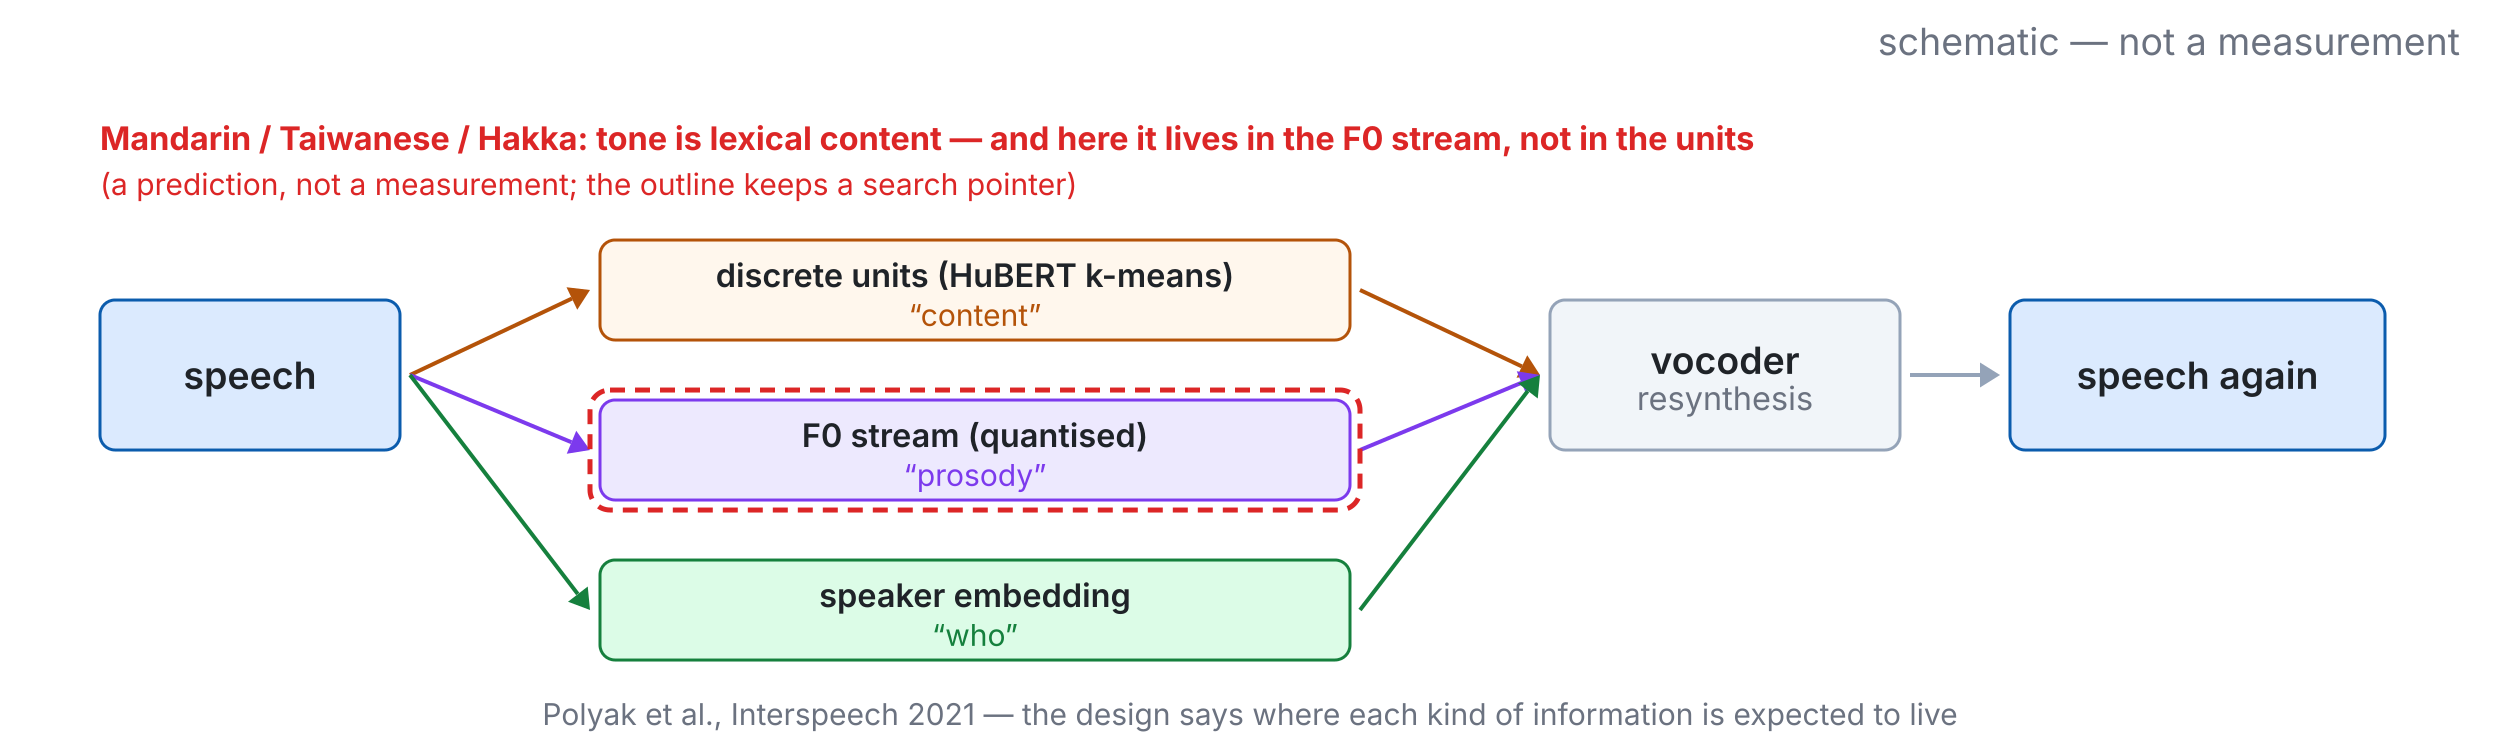
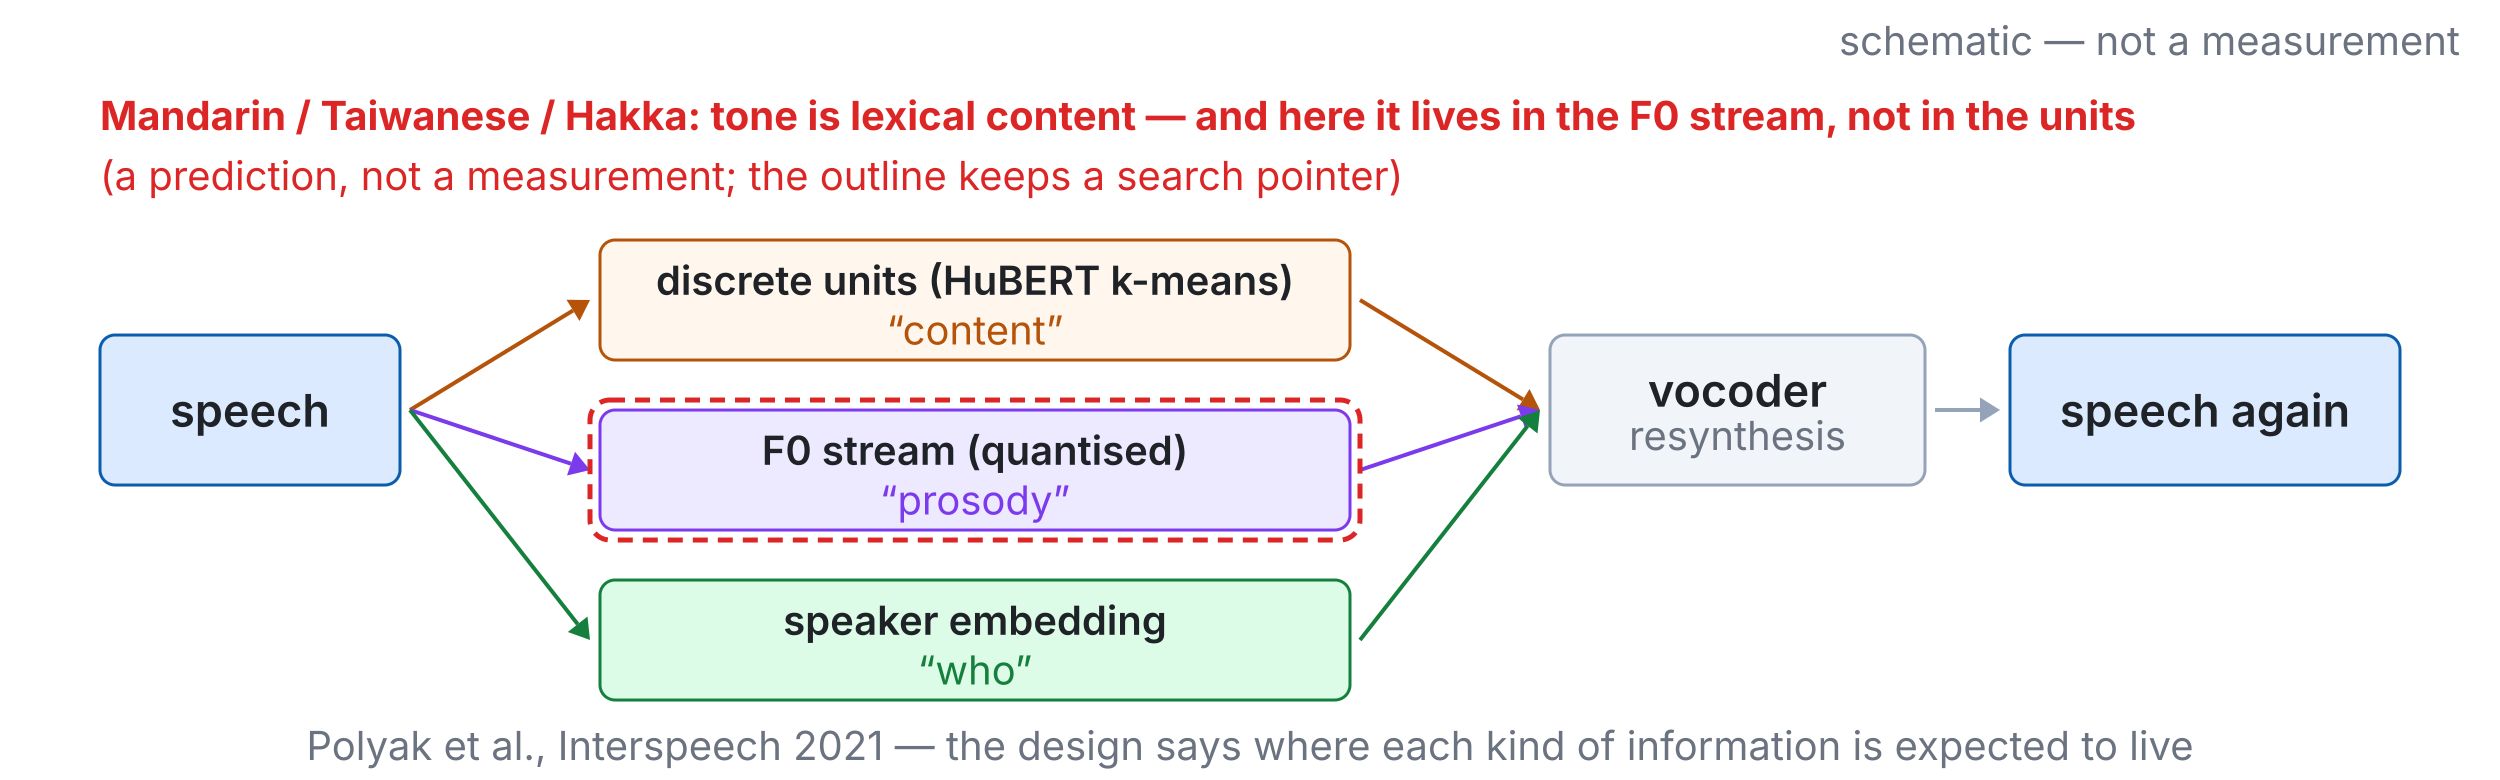
- <svg xmlns="http://www.w3.org/2000/svg" viewBox="0 0 1000 300" width="100%" role="img" font-family="system-ui,-apple-system,Segoe UI,sans-serif">
-   <text x="984.0" y="22.0" font-size="15" font-weight="400" fill="#6b7280" text-anchor="end" dominant-baseline="auto">schematic — not a measurement</text>
+ <svg xmlns="http://www.w3.org/2000/svg" viewBox="0 0 1000 312" width="100%" role="img" font-family="system-ui,-apple-system,Segoe UI,sans-serif">
+   <text x="984.0" y="22.0" font-size="16" font-weight="400" fill="#6b7280" text-anchor="end" dominant-baseline="auto">schematic — not a measurement</text>
  <g class="fragment" data-fragment-index="0">
-     <rect x="40.0" y="120.0" width="120.0" height="60.0" rx="6" fill="#dbeafe" stroke="#0b5cad" stroke-width="1.2" />
-     <text x="100.0" y="150.0" font-size="15" font-weight="600" fill="#1f2328" text-anchor="middle" dominant-baseline="middle">speech</text>
-     <line x1="164.0" y1="150.0" x2="228.8" y2="119.4" stroke="#b45309" stroke-width="1.6" />
-     <polygon points="236.0,116.0 230.9,123.9 226.6,114.9" fill="#b45309" />
-     <rect x="240.0" y="96.0" width="300.0" height="40.0" rx="6" fill="#fff7ed" stroke="#b45309" stroke-width="1.2" />
-     <text x="390.0" y="110.0" font-size="13" font-weight="600" fill="#1f2328" text-anchor="middle" dominant-baseline="middle">discrete units (HuBERT k-means)</text>
-     <text x="390.0" y="126.0" font-size="12" font-weight="400" fill="#b45309" text-anchor="middle" dominant-baseline="middle">“content”</text>
-     <line x1="544.0" y1="116.0" x2="608.8" y2="146.6" stroke="#b45309" stroke-width="1.6" />
-     <polygon points="616.0,150.0 606.6,151.1 610.9,142.1" fill="#b45309" />
-     <line x1="164.0" y1="150.0" x2="228.6" y2="176.9" stroke="#7c3aed" stroke-width="1.6" />
-     <polygon points="236.0,180.0 226.7,181.5 230.5,172.3" fill="#7c3aed" />
-     <rect x="240.0" y="160.0" width="300.0" height="40.0" rx="6" fill="#ede9fe" stroke="#7c3aed" stroke-width="1.2" />
-     <text x="390.0" y="174.0" font-size="13" font-weight="600" fill="#1f2328" text-anchor="middle" dominant-baseline="middle">F0 stream (quantised)</text>
-     <text x="390.0" y="190.0" font-size="12" font-weight="400" fill="#7c3aed" text-anchor="middle" dominant-baseline="middle">“prosody”</text>
-     <line x1="544.0" y1="180.0" x2="608.6" y2="153.1" stroke="#7c3aed" stroke-width="1.6" />
-     <polygon points="616.0,150.0 610.5,157.7 606.7,148.5" fill="#7c3aed" />
-     <line x1="164.0" y1="150.0" x2="231.1" y2="237.6" stroke="#15803d" stroke-width="1.6" />
-     <polygon points="236.0,244.0 227.2,240.7 235.1,234.6" fill="#15803d" />
-     <rect x="240.0" y="224.0" width="300.0" height="40.0" rx="6" fill="#dcfce7" stroke="#15803d" stroke-width="1.2" />
-     <text x="390.0" y="238.0" font-size="13" font-weight="600" fill="#1f2328" text-anchor="middle" dominant-baseline="middle">speaker embedding</text>
-     <text x="390.0" y="254.0" font-size="12" font-weight="400" fill="#15803d" text-anchor="middle" dominant-baseline="middle">“who”</text>
-     <line x1="544.0" y1="244.0" x2="611.1" y2="156.4" stroke="#15803d" stroke-width="1.6" />
-     <polygon points="616.0,150.0 615.1,159.4 607.2,153.3" fill="#15803d" />
-     <rect x="620.0" y="120.0" width="140.0" height="60.0" rx="6" fill="#f1f5f9" stroke="#94a3b8" stroke-width="1.2" />
-     <text x="690.0" y="144.0" font-size="15" font-weight="600" fill="#1f2328" text-anchor="middle" dominant-baseline="middle">vocoder</text>
-     <text x="690.0" y="164.0" font-size="13" font-weight="400" fill="#6b7280" text-anchor="middle" dominant-baseline="auto">resynthesis</text>
-     <line x1="764.0" y1="150.0" x2="792.0" y2="150.0" stroke="#94a3b8" stroke-width="1.6" />
-     <polygon points="800.0,150.0 792.0,155.0 792.0,145.0" fill="#94a3b8" />
-     <rect x="804.0" y="120.0" width="150.0" height="60.0" rx="6" fill="#dbeafe" stroke="#0b5cad" stroke-width="1.2" />
-     <text x="879.0" y="150.0" font-size="15" font-weight="600" fill="#1f2328" text-anchor="middle" dominant-baseline="middle">speech again</text>
-     <text x="500.0" y="290.0" font-size="12" font-weight="400" fill="#6b7280" text-anchor="middle" dominant-baseline="auto">Polyak et al., Interspeech 2021 — the design says where each kind of information is expected to live</text>
+     <rect x="40.0" y="134.0" width="120.0" height="60.0" rx="6" fill="#dbeafe" stroke="#0b5cad" stroke-width="1.2" />
+     <text x="100.0" y="164.0" font-size="18" font-weight="600" fill="#1f2328" text-anchor="middle" dominant-baseline="middle">speech</text>
+     <line x1="164.0" y1="164.0" x2="229.2" y2="124.2" stroke="#b45309" stroke-width="1.6" />
+     <polygon points="236.0,120.0 231.8,128.4 226.6,119.9" fill="#b45309" />
+     <rect x="240.0" y="96.0" width="300.0" height="48.0" rx="6" fill="#fff7ed" stroke="#b45309" stroke-width="1.2" />
+     <text x="390.0" y="112.0" font-size="16" font-weight="600" fill="#1f2328" text-anchor="middle" dominant-baseline="middle">discrete units (HuBERT k-means)</text>
+     <text x="390.0" y="132.0" font-size="16" font-weight="400" fill="#b45309" text-anchor="middle" dominant-baseline="middle">“content”</text>
+     <line x1="544.0" y1="120.0" x2="609.2" y2="159.8" stroke="#b45309" stroke-width="1.6" />
+     <polygon points="616.0,164.0 606.6,164.1 611.8,155.6" fill="#b45309" />
+     <line x1="164.0" y1="164.0" x2="228.4" y2="185.5" stroke="#7c3aed" stroke-width="1.6" />
+     <polygon points="236.0,188.0 226.8,190.2 230.0,180.7" fill="#7c3aed" />
+     <rect x="240.0" y="164.0" width="300.0" height="48.0" rx="6" fill="#ede9fe" stroke="#7c3aed" stroke-width="1.2" />
+     <text x="390.0" y="180.0" font-size="16" font-weight="600" fill="#1f2328" text-anchor="middle" dominant-baseline="middle">F0 stream (quantised)</text>
+     <text x="390.0" y="200.0" font-size="16" font-weight="400" fill="#7c3aed" text-anchor="middle" dominant-baseline="middle">“prosody”</text>
+     <line x1="544.0" y1="188.0" x2="608.4" y2="166.5" stroke="#7c3aed" stroke-width="1.6" />
+     <polygon points="616.0,164.0 610.0,171.3 606.8,161.8" fill="#7c3aed" />
+     <line x1="164.0" y1="164.0" x2="231.1" y2="249.7" stroke="#15803d" stroke-width="1.6" />
+     <polygon points="236.0,256.0 227.1,252.8 235.0,246.6" fill="#15803d" />
+     <rect x="240.0" y="232.0" width="300.0" height="48.0" rx="6" fill="#dcfce7" stroke="#15803d" stroke-width="1.2" />
+     <text x="390.0" y="248.0" font-size="16" font-weight="600" fill="#1f2328" text-anchor="middle" dominant-baseline="middle">speaker embedding</text>
+     <text x="390.0" y="268.0" font-size="16" font-weight="400" fill="#15803d" text-anchor="middle" dominant-baseline="middle">“who”</text>
+     <line x1="544.0" y1="256.0" x2="611.1" y2="170.3" stroke="#15803d" stroke-width="1.6" />
+     <polygon points="616.0,164.0 615.0,173.4 607.1,167.2" fill="#15803d" />
+     <rect x="620.0" y="134.0" width="150.0" height="60.0" rx="6" fill="#f1f5f9" stroke="#94a3b8" stroke-width="1.2" />
+     <text x="695.0" y="156.0" font-size="18" font-weight="600" fill="#1f2328" text-anchor="middle" dominant-baseline="middle">vocoder</text>
+     <text x="695.0" y="180.0" font-size="16" font-weight="400" fill="#6b7280" text-anchor="middle" dominant-baseline="auto">resynthesis</text>
+     <line x1="774.0" y1="164.0" x2="792.0" y2="164.0" stroke="#94a3b8" stroke-width="1.6" />
+     <polygon points="800.0,164.0 792.0,169.0 792.0,159.0" fill="#94a3b8" />
+     <rect x="804.0" y="134.0" width="156.0" height="60.0" rx="6" fill="#dbeafe" stroke="#0b5cad" stroke-width="1.2" />
+     <text x="882.0" y="164.0" font-size="18" font-weight="600" fill="#1f2328" text-anchor="middle" dominant-baseline="middle">speech again</text>
+     <text x="500.0" y="304.0" font-size="16" font-weight="400" fill="#6b7280" text-anchor="middle" dominant-baseline="auto">Polyak et al., Interspeech 2021 — the design says where each kind of information is expected to live</text>
  </g>
  <g class="fragment" data-fragment-index="1">
-     <rect x="236.0" y="156.0" width="308.0" height="48.0" rx="8" fill="none" stroke="#dc2626" stroke-width="2.0" stroke-dasharray="6 4" />
-     <text x="40.0" y="60.0" font-size="13" font-weight="700" fill="#dc2626" text-anchor="start" dominant-baseline="auto">Mandarin / Taiwanese / Hakka: tone is lexical content — and here it lives in the F0 stream, not in the units</text>
-     <text x="40.0" y="78.0" font-size="12" font-weight="400" fill="#dc2626" text-anchor="start" dominant-baseline="auto">(a prediction, not a measurement; the outline keeps a search pointer)</text>
+     <rect x="236.0" y="160.0" width="308.0" height="56.0" rx="8" fill="none" stroke="#dc2626" stroke-width="2.0" stroke-dasharray="6 4" />
+     <text x="40.0" y="52.0" font-size="16" font-weight="700" fill="#dc2626" text-anchor="start" dominant-baseline="auto">Mandarin / Taiwanese / Hakka: tone is lexical content — and here it lives in the F0 stream, not in the units</text>
+     <text x="40.0" y="76.0" font-size="16" font-weight="400" fill="#dc2626" text-anchor="start" dominant-baseline="auto">(a prediction, not a measurement; the outline keeps a search pointer)</text>
  </g>
</svg>
